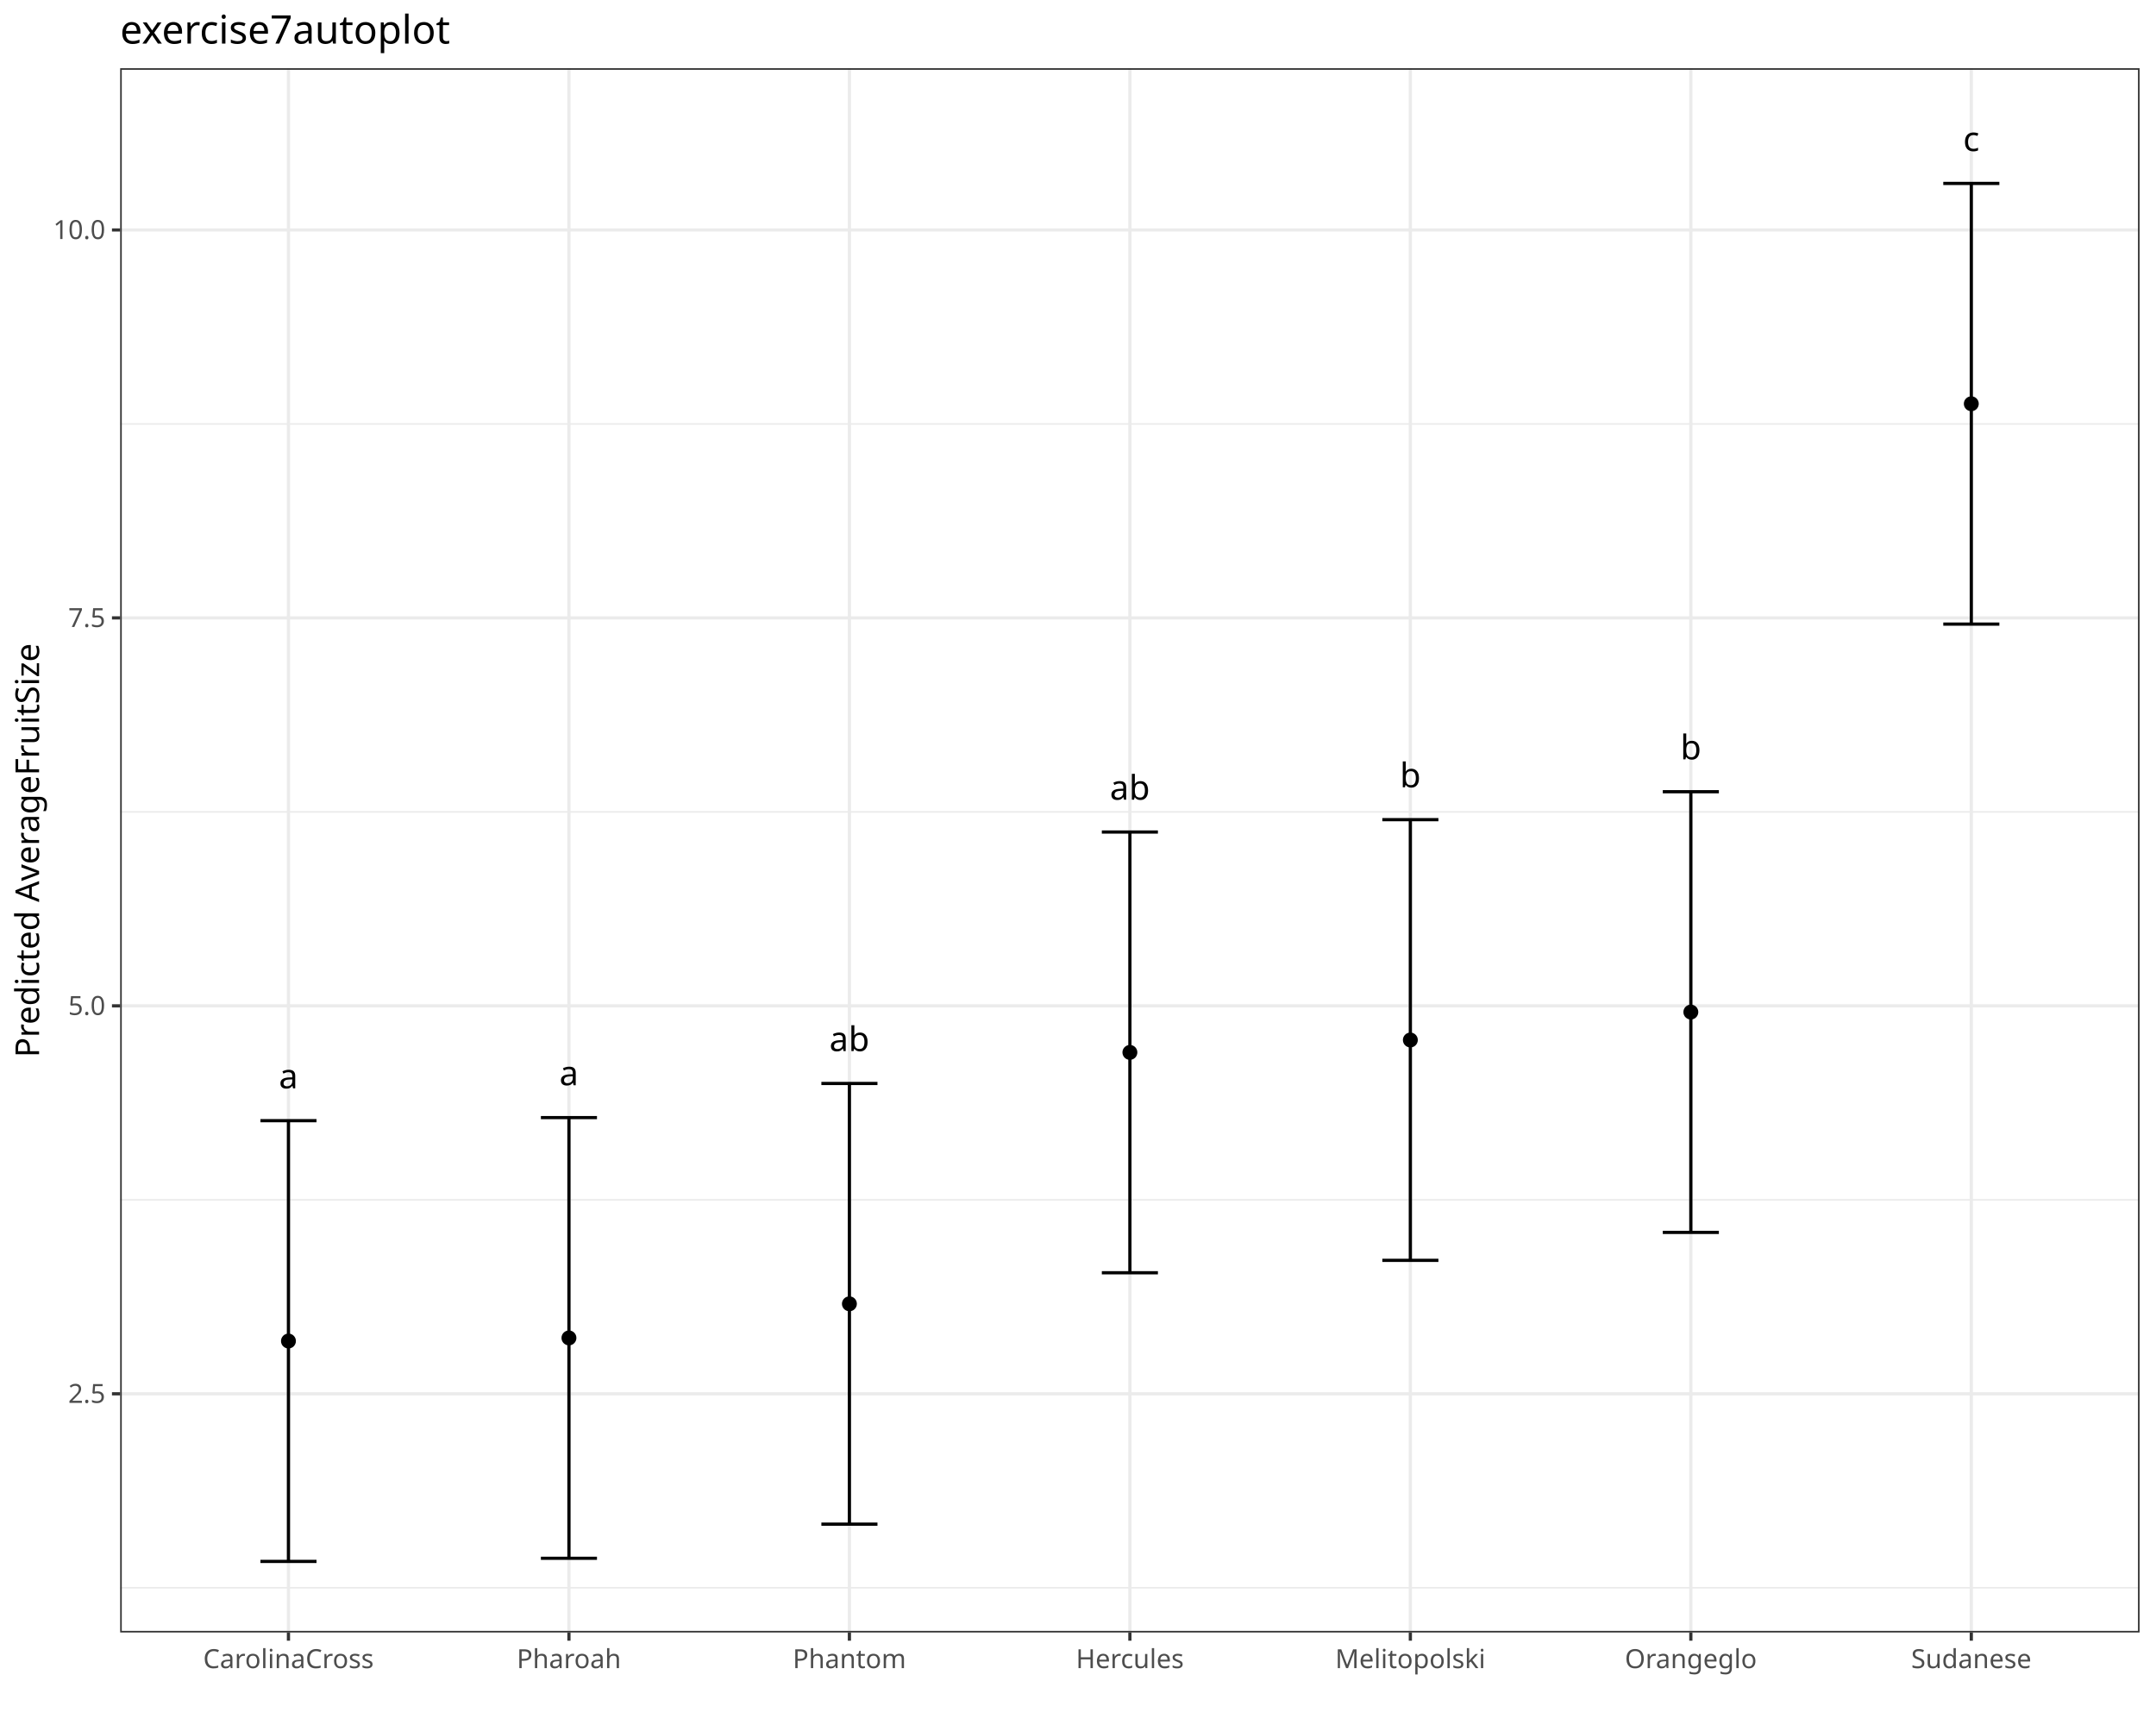
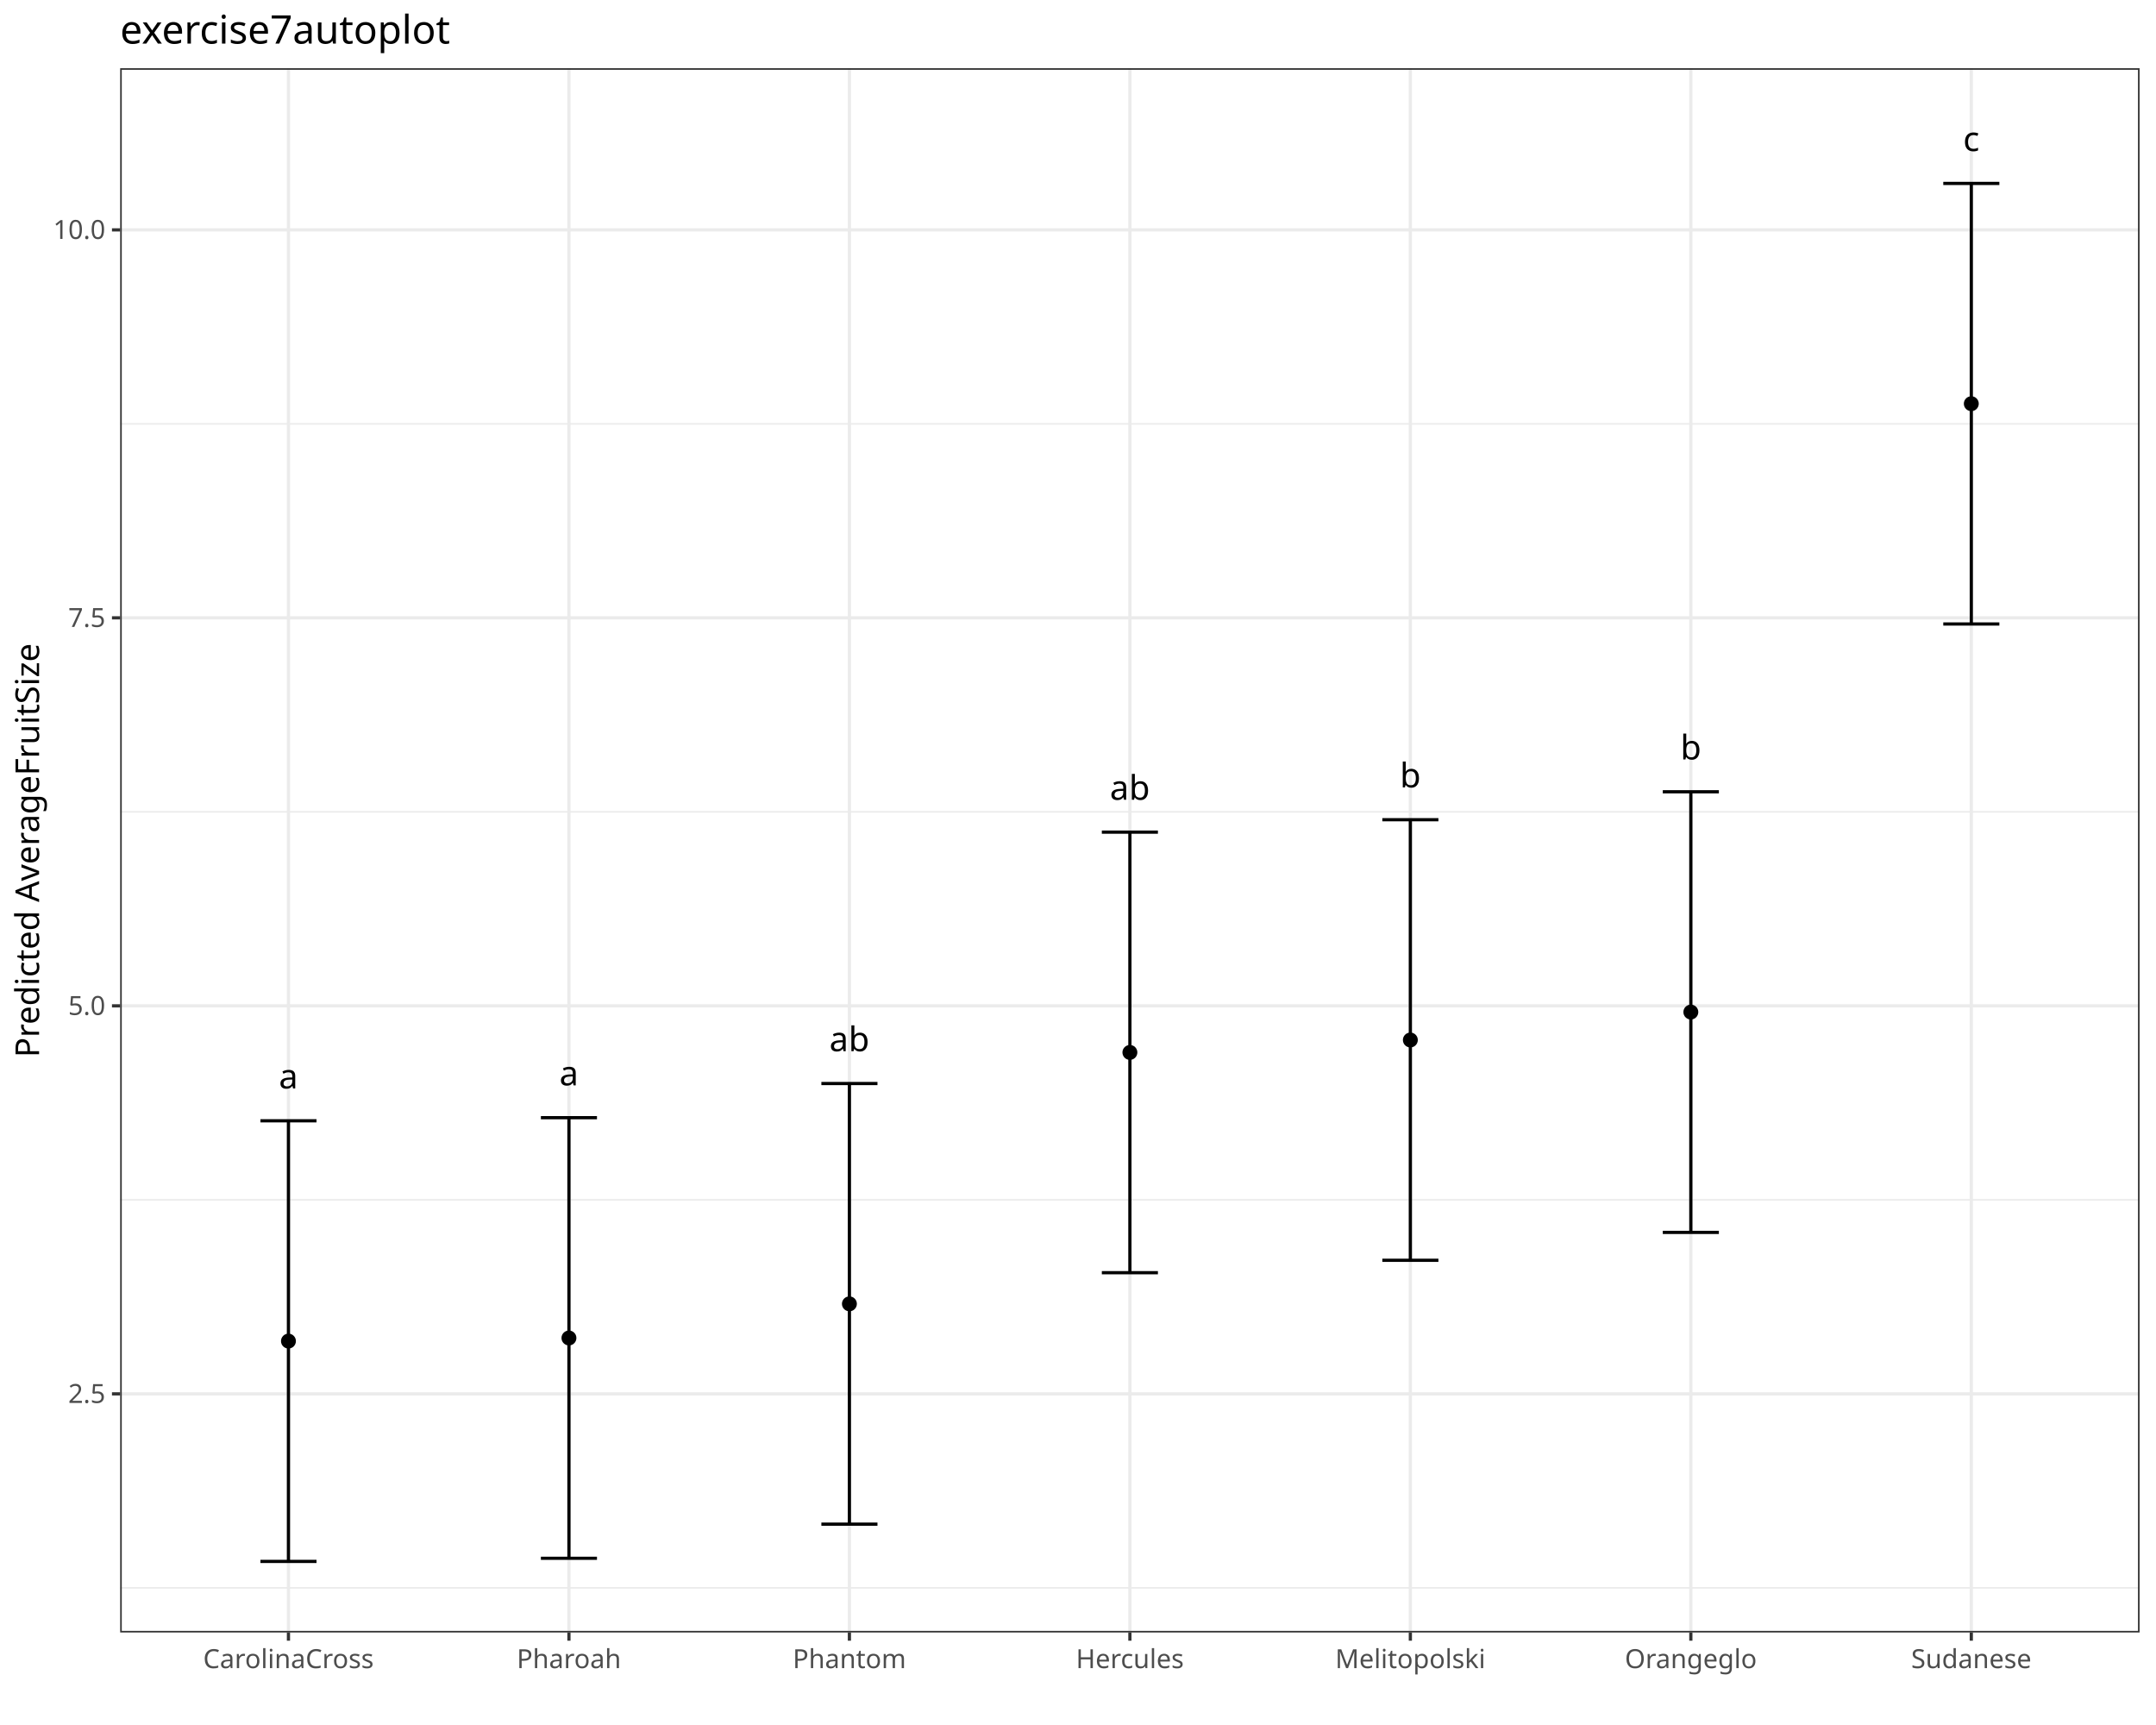
<svg xmlns="http://www.w3.org/2000/svg" class="svglite" data-engine-version="2.0" width="720.00pt" height="576.00pt" viewBox="0 0 720.00 576.00">
  <defs>
    <style type="text/css">
    .svglite line, .svglite polyline, .svglite polygon, .svglite path, .svglite rect, .svglite circle {
      fill: none;
      stroke: #000000;
      stroke-linecap: round;
      stroke-linejoin: round;
      stroke-miterlimit: 10.00;
    }
  </style>
  </defs>
  <rect width="100%" height="100%" style="stroke: none; fill: #FFFFFF;" />
  <defs>
    <clipPath id="cpMC4wMHw3MjAuMDB8MC4wMHw1NzYuMDA=">
      <rect x="0.00" y="0.00" width="720.00" height="576.00" />
    </clipPath>
  </defs>
  <g clip-path="url(#cpMC4wMHw3MjAuMDB8MC4wMHw1NzYuMDA=)">
    <rect x="0.00" y="0.00" width="720.00" height="576.00" style="stroke-width: 1.07; stroke: #FFFFFF; fill: #FFFFFF;" />
  </g>
  <defs>
    <clipPath id="cpNDAuMTN8NzE0LjUyfDIyLjc4fDU0NS4xMQ==">
      <rect x="40.13" y="22.78" width="674.39" height="522.33" />
    </clipPath>
  </defs>
  <g clip-path="url(#cpNDAuMTN8NzE0LjUyfDIyLjc4fDU0NS4xMQ==)">
    <rect x="40.13" y="22.78" width="674.39" height="522.33" style="stroke-width: 1.07; stroke: none; fill: #FFFFFF;" />
-     <polyline points="40.13,530.18 714.52,530.18 " style="stroke-width: 0.53; stroke: #EBEBEB; stroke-linecap: butt;" />
-     <polyline points="40.13,400.64 714.52,400.64 " style="stroke-width: 0.53; stroke: #EBEBEB; stroke-linecap: butt;" />
-     <polyline points="40.13,271.10 714.52,271.10 " style="stroke-width: 0.53; stroke: #EBEBEB; stroke-linecap: butt;" />
-     <polyline points="40.13,141.56 714.52,141.56 " style="stroke-width: 0.53; stroke: #EBEBEB; stroke-linecap: butt;" />
-     <polyline points="40.13,465.41 714.52,465.41 " style="stroke-width: 1.07; stroke: #EBEBEB; stroke-linecap: butt;" />
+     <polyline points="40.13,530.21 714.52,530.21 " style="stroke-width: 0.53; stroke: #EBEBEB; stroke-linecap: butt;" />
+     <polyline points="40.13,400.65 714.52,400.65 " style="stroke-width: 0.53; stroke: #EBEBEB; stroke-linecap: butt;" />
+     <polyline points="40.13,271.09 714.52,271.09 " style="stroke-width: 0.53; stroke: #EBEBEB; stroke-linecap: butt;" />
+     <polyline points="40.13,141.53 714.52,141.53 " style="stroke-width: 0.53; stroke: #EBEBEB; stroke-linecap: butt;" />
+     <polyline points="40.13,465.43 714.52,465.43 " style="stroke-width: 1.07; stroke: #EBEBEB; stroke-linecap: butt;" />
    <polyline points="40.13,335.87 714.52,335.87 " style="stroke-width: 1.07; stroke: #EBEBEB; stroke-linecap: butt;" />
-     <polyline points="40.13,206.33 714.52,206.33 " style="stroke-width: 1.07; stroke: #EBEBEB; stroke-linecap: butt;" />
-     <polyline points="40.13,76.79 714.52,76.79 " style="stroke-width: 1.07; stroke: #EBEBEB; stroke-linecap: butt;" />
+     <polyline points="40.13,206.31 714.52,206.31 " style="stroke-width: 1.07; stroke: #EBEBEB; stroke-linecap: butt;" />
+     <polyline points="40.13,76.76 714.52,76.76 " style="stroke-width: 1.07; stroke: #EBEBEB; stroke-linecap: butt;" />
    <polyline points="96.33,545.11 96.33,22.78 " style="stroke-width: 1.07; stroke: #EBEBEB; stroke-linecap: butt;" />
    <polyline points="190.00,545.11 190.00,22.78 " style="stroke-width: 1.07; stroke: #EBEBEB; stroke-linecap: butt;" />
    <polyline points="283.66,545.11 283.66,22.78 " style="stroke-width: 1.07; stroke: #EBEBEB; stroke-linecap: butt;" />
    <polyline points="377.33,545.11 377.33,22.78 " style="stroke-width: 1.07; stroke: #EBEBEB; stroke-linecap: butt;" />
    <polyline points="470.99,545.11 470.99,22.78 " style="stroke-width: 1.07; stroke: #EBEBEB; stroke-linecap: butt;" />
    <polyline points="564.66,545.11 564.66,22.78 " style="stroke-width: 1.07; stroke: #EBEBEB; stroke-linecap: butt;" />
    <polyline points="658.32,545.11 658.32,22.78 " style="stroke-width: 1.07; stroke: #EBEBEB; stroke-linecap: butt;" />
-     <circle cx="96.33" cy="447.79" r="2.49" style="stroke-width: 0.71; stroke: none; fill: #000000;" />
-     <circle cx="190.00" cy="446.75" r="2.49" style="stroke-width: 0.71; stroke: none; fill: #000000;" />
-     <circle cx="283.66" cy="435.36" r="2.49" style="stroke-width: 0.71; stroke: none; fill: #000000;" />
-     <circle cx="377.33" cy="351.41" r="2.49" style="stroke-width: 0.71; stroke: none; fill: #000000;" />
+     <circle cx="96.33" cy="447.81" r="2.49" style="stroke-width: 0.71; stroke: none; fill: #000000;" />
+     <circle cx="190.00" cy="446.77" r="2.49" style="stroke-width: 0.71; stroke: none; fill: #000000;" />
+     <circle cx="283.66" cy="435.37" r="2.49" style="stroke-width: 0.71; stroke: none; fill: #000000;" />
+     <circle cx="377.33" cy="351.42" r="2.49" style="stroke-width: 0.71; stroke: none; fill: #000000;" />
    <circle cx="470.99" cy="347.27" r="2.49" style="stroke-width: 0.71; stroke: none; fill: #000000;" />
    <circle cx="564.66" cy="337.94" r="2.49" style="stroke-width: 0.71; stroke: none; fill: #000000;" />
-     <circle cx="658.32" cy="134.82" r="2.49" style="stroke-width: 0.71; stroke: none; fill: #000000;" />
-     <polyline points="86.97,374.21 105.70,374.21 " style="stroke-width: 1.07; stroke-linecap: butt;" />
-     <polyline points="96.33,374.21 96.33,521.37 " style="stroke-width: 1.07; stroke-linecap: butt;" />
+     <circle cx="658.32" cy="134.80" r="2.49" style="stroke-width: 0.71; stroke: none; fill: #000000;" />
+     <polyline points="86.97,374.25 105.70,374.25 " style="stroke-width: 1.07; stroke-linecap: butt;" />
+     <polyline points="96.33,374.25 96.33,521.37 " style="stroke-width: 1.07; stroke-linecap: butt;" />
    <polyline points="86.97,521.37 105.70,521.37 " style="stroke-width: 1.07; stroke-linecap: butt;" />
-     <polyline points="180.63,373.18 199.36,373.18 " style="stroke-width: 1.07; stroke-linecap: butt;" />
-     <polyline points="190.00,373.18 190.00,520.33 " style="stroke-width: 1.07; stroke-linecap: butt;" />
+     <polyline points="180.63,373.21 199.36,373.21 " style="stroke-width: 1.07; stroke-linecap: butt;" />
+     <polyline points="190.00,373.21 190.00,520.33 " style="stroke-width: 1.07; stroke-linecap: butt;" />
    <polyline points="180.63,520.33 199.36,520.33 " style="stroke-width: 1.07; stroke-linecap: butt;" />
-     <polyline points="274.30,361.78 293.03,361.78 " style="stroke-width: 1.07; stroke-linecap: butt;" />
-     <polyline points="283.66,361.78 283.66,508.93 " style="stroke-width: 1.07; stroke-linecap: butt;" />
+     <polyline points="274.30,361.81 293.03,361.81 " style="stroke-width: 1.07; stroke-linecap: butt;" />
+     <polyline points="283.66,361.81 283.66,508.93 " style="stroke-width: 1.07; stroke-linecap: butt;" />
    <polyline points="274.30,508.93 293.03,508.93 " style="stroke-width: 1.07; stroke-linecap: butt;" />
-     <polyline points="367.96,277.83 386.69,277.83 " style="stroke-width: 1.07; stroke-linecap: butt;" />
-     <polyline points="377.33,277.83 377.33,424.99 " style="stroke-width: 1.07; stroke-linecap: butt;" />
-     <polyline points="367.96,424.99 386.69,424.99 " style="stroke-width: 1.07; stroke-linecap: butt;" />
-     <polyline points="461.63,273.69 480.36,273.69 " style="stroke-width: 1.07; stroke-linecap: butt;" />
-     <polyline points="470.99,273.69 470.99,420.85 " style="stroke-width: 1.07; stroke-linecap: butt;" />
-     <polyline points="461.63,420.85 480.36,420.85 " style="stroke-width: 1.07; stroke-linecap: butt;" />
-     <polyline points="555.29,264.36 574.02,264.36 " style="stroke-width: 1.07; stroke-linecap: butt;" />
-     <polyline points="564.66,264.36 564.66,411.52 " style="stroke-width: 1.07; stroke-linecap: butt;" />
-     <polyline points="555.29,411.52 574.02,411.52 " style="stroke-width: 1.07; stroke-linecap: butt;" />
+     <polyline points="367.96,277.86 386.69,277.86 " style="stroke-width: 1.07; stroke-linecap: butt;" />
+     <polyline points="377.33,277.86 377.33,424.98 " style="stroke-width: 1.07; stroke-linecap: butt;" />
+     <polyline points="367.96,424.98 386.69,424.98 " style="stroke-width: 1.07; stroke-linecap: butt;" />
+     <polyline points="461.63,273.71 480.36,273.71 " style="stroke-width: 1.07; stroke-linecap: butt;" />
+     <polyline points="470.99,273.71 470.99,420.83 " style="stroke-width: 1.07; stroke-linecap: butt;" />
+     <polyline points="461.63,420.83 480.36,420.83 " style="stroke-width: 1.07; stroke-linecap: butt;" />
+     <polyline points="555.29,264.38 574.02,264.38 " style="stroke-width: 1.07; stroke-linecap: butt;" />
+     <polyline points="564.66,264.38 564.66,411.51 " style="stroke-width: 1.07; stroke-linecap: butt;" />
+     <polyline points="555.29,411.51 574.02,411.51 " style="stroke-width: 1.07; stroke-linecap: butt;" />
    <polyline points="648.96,61.24 667.69,61.24 " style="stroke-width: 1.07; stroke-linecap: butt;" />
-     <polyline points="658.32,61.24 658.32,208.40 " style="stroke-width: 1.07; stroke-linecap: butt;" />
-     <polyline points="648.96,208.40 667.69,208.40 " style="stroke-width: 1.07; stroke-linecap: butt;" />
-     <text x="96.33" y="363.41" text-anchor="middle" style="font-size: 11.38px; font-family: sans;" textLength="6.33px" lengthAdjust="spacingAndGlyphs">a</text>
-     <text x="190.00" y="362.38" text-anchor="middle" style="font-size: 11.38px; font-family: sans;" textLength="6.33px" lengthAdjust="spacingAndGlyphs">a</text>
-     <text x="283.66" y="350.98" text-anchor="middle" style="font-size: 11.38px; font-family: sans;" textLength="12.66px" lengthAdjust="spacingAndGlyphs">ab</text>
-     <text x="377.33" y="267.03" text-anchor="middle" style="font-size: 11.38px; font-family: sans;" textLength="12.66px" lengthAdjust="spacingAndGlyphs">ab</text>
-     <text x="470.99" y="262.89" text-anchor="middle" style="font-size: 11.38px; font-family: sans;" textLength="6.33px" lengthAdjust="spacingAndGlyphs">b</text>
-     <text x="564.66" y="253.56" text-anchor="middle" style="font-size: 11.38px; font-family: sans;" textLength="6.33px" lengthAdjust="spacingAndGlyphs">b</text>
+     <polyline points="658.32,61.24 658.32,208.36 " style="stroke-width: 1.07; stroke-linecap: butt;" />
+     <polyline points="648.96,208.36 667.69,208.36 " style="stroke-width: 1.07; stroke-linecap: butt;" />
+     <text x="96.33" y="363.45" text-anchor="middle" style="font-size: 11.38px; font-family: sans;" textLength="6.33px" lengthAdjust="spacingAndGlyphs">a</text>
+     <text x="190.00" y="362.42" text-anchor="middle" style="font-size: 11.38px; font-family: sans;" textLength="6.33px" lengthAdjust="spacingAndGlyphs">a</text>
+     <text x="283.66" y="351.02" text-anchor="middle" style="font-size: 11.38px; font-family: sans;" textLength="12.66px" lengthAdjust="spacingAndGlyphs">ab</text>
+     <text x="377.33" y="267.06" text-anchor="middle" style="font-size: 11.38px; font-family: sans;" textLength="12.66px" lengthAdjust="spacingAndGlyphs">ab</text>
+     <text x="470.99" y="262.92" text-anchor="middle" style="font-size: 11.38px; font-family: sans;" textLength="6.33px" lengthAdjust="spacingAndGlyphs">b</text>
+     <text x="564.66" y="253.59" text-anchor="middle" style="font-size: 11.38px; font-family: sans;" textLength="6.33px" lengthAdjust="spacingAndGlyphs">b</text>
    <text x="658.32" y="50.44" text-anchor="middle" style="font-size: 11.38px; font-family: sans;" textLength="5.70px" lengthAdjust="spacingAndGlyphs">c</text>
    <rect x="40.13" y="22.78" width="674.39" height="522.33" style="stroke-width: 1.07; stroke: #333333;" />
  </g>
  <g clip-path="url(#cpMC4wMHw3MjAuMDB8MC4wMHw1NzYuMDA=)">
-     <text x="35.20" y="468.44" text-anchor="end" style="font-size: 8.80px; fill: #4D4D4D; font-family: sans;" textLength="12.23px" lengthAdjust="spacingAndGlyphs">2.5</text>
+     <text x="35.20" y="468.46" text-anchor="end" style="font-size: 8.80px; fill: #4D4D4D; font-family: sans;" textLength="12.23px" lengthAdjust="spacingAndGlyphs">2.5</text>
    <text x="35.20" y="338.90" text-anchor="end" style="font-size: 8.80px; fill: #4D4D4D; font-family: sans;" textLength="12.23px" lengthAdjust="spacingAndGlyphs">5.0</text>
-     <text x="35.20" y="209.36" text-anchor="end" style="font-size: 8.80px; fill: #4D4D4D; font-family: sans;" textLength="12.23px" lengthAdjust="spacingAndGlyphs">7.5</text>
-     <text x="35.20" y="79.81" text-anchor="end" style="font-size: 8.80px; fill: #4D4D4D; font-family: sans;" textLength="17.13px" lengthAdjust="spacingAndGlyphs">10.0</text>
-     <polyline points="37.39,465.41 40.13,465.41 " style="stroke-width: 1.07; stroke: #333333; stroke-linecap: butt;" />
+     <text x="35.20" y="209.34" text-anchor="end" style="font-size: 8.80px; fill: #4D4D4D; font-family: sans;" textLength="12.23px" lengthAdjust="spacingAndGlyphs">7.5</text>
+     <text x="35.20" y="79.78" text-anchor="end" style="font-size: 8.80px; fill: #4D4D4D; font-family: sans;" textLength="17.13px" lengthAdjust="spacingAndGlyphs">10.0</text>
+     <polyline points="37.39,465.43 40.13,465.43 " style="stroke-width: 1.07; stroke: #333333; stroke-linecap: butt;" />
    <polyline points="37.39,335.87 40.13,335.87 " style="stroke-width: 1.07; stroke: #333333; stroke-linecap: butt;" />
-     <polyline points="37.39,206.33 40.13,206.33 " style="stroke-width: 1.07; stroke: #333333; stroke-linecap: butt;" />
-     <polyline points="37.39,76.79 40.13,76.79 " style="stroke-width: 1.07; stroke: #333333; stroke-linecap: butt;" />
+     <polyline points="37.39,206.31 40.13,206.31 " style="stroke-width: 1.07; stroke: #333333; stroke-linecap: butt;" />
+     <polyline points="37.39,76.76 40.13,76.76 " style="stroke-width: 1.07; stroke: #333333; stroke-linecap: butt;" />
    <polyline points="96.33,547.85 96.33,545.11 " style="stroke-width: 1.07; stroke: #333333; stroke-linecap: butt;" />
    <polyline points="190.00,547.85 190.00,545.11 " style="stroke-width: 1.07; stroke: #333333; stroke-linecap: butt;" />
    <polyline points="283.66,547.85 283.66,545.11 " style="stroke-width: 1.07; stroke: #333333; stroke-linecap: butt;" />
    <polyline points="377.33,547.85 377.33,545.11 " style="stroke-width: 1.07; stroke: #333333; stroke-linecap: butt;" />
    <polyline points="470.99,547.85 470.99,545.11 " style="stroke-width: 1.07; stroke: #333333; stroke-linecap: butt;" />
    <polyline points="564.66,547.85 564.66,545.11 " style="stroke-width: 1.07; stroke: #333333; stroke-linecap: butt;" />
    <polyline points="658.32,547.85 658.32,545.11 " style="stroke-width: 1.07; stroke: #333333; stroke-linecap: butt;" />
    <text x="96.33" y="557.01" text-anchor="middle" style="font-size: 8.80px; fill: #4D4D4D; font-family: sans;" textLength="55.76px" lengthAdjust="spacingAndGlyphs">CarolinaCross</text>
    <text x="190.00" y="557.01" text-anchor="middle" style="font-size: 8.80px; fill: #4D4D4D; font-family: sans;" textLength="33.27px" lengthAdjust="spacingAndGlyphs">Pharoah</text>
    <text x="283.66" y="557.01" text-anchor="middle" style="font-size: 8.80px; fill: #4D4D4D; font-family: sans;" textLength="35.23px" lengthAdjust="spacingAndGlyphs">Phantom</text>
    <text x="377.33" y="557.01" text-anchor="middle" style="font-size: 8.80px; fill: #4D4D4D; font-family: sans;" textLength="34.73px" lengthAdjust="spacingAndGlyphs">Hercules</text>
    <text x="470.99" y="557.01" text-anchor="middle" style="font-size: 8.80px; fill: #4D4D4D; font-family: sans;" textLength="45.98px" lengthAdjust="spacingAndGlyphs">Melitopolski</text>
    <text x="564.66" y="557.01" text-anchor="middle" style="font-size: 8.80px; fill: #4D4D4D; font-family: sans;" textLength="41.10px" lengthAdjust="spacingAndGlyphs">Orangeglo</text>
    <text x="658.32" y="557.01" text-anchor="middle" style="font-size: 8.80px; fill: #4D4D4D; font-family: sans;" textLength="39.64px" lengthAdjust="spacingAndGlyphs">Sudanese</text>
    <text transform="translate(13.05,283.95) rotate(-90)" text-anchor="middle" style="font-size: 11.00px; font-family: sans;" textLength="133.91px" lengthAdjust="spacingAndGlyphs">Predicted AverageFruitSize</text>
    <text x="40.13" y="14.56" style="font-size: 13.20px; font-family: sans;" textLength="103.48px" lengthAdjust="spacingAndGlyphs">exercise7autoplot</text>
  </g>
</svg>
